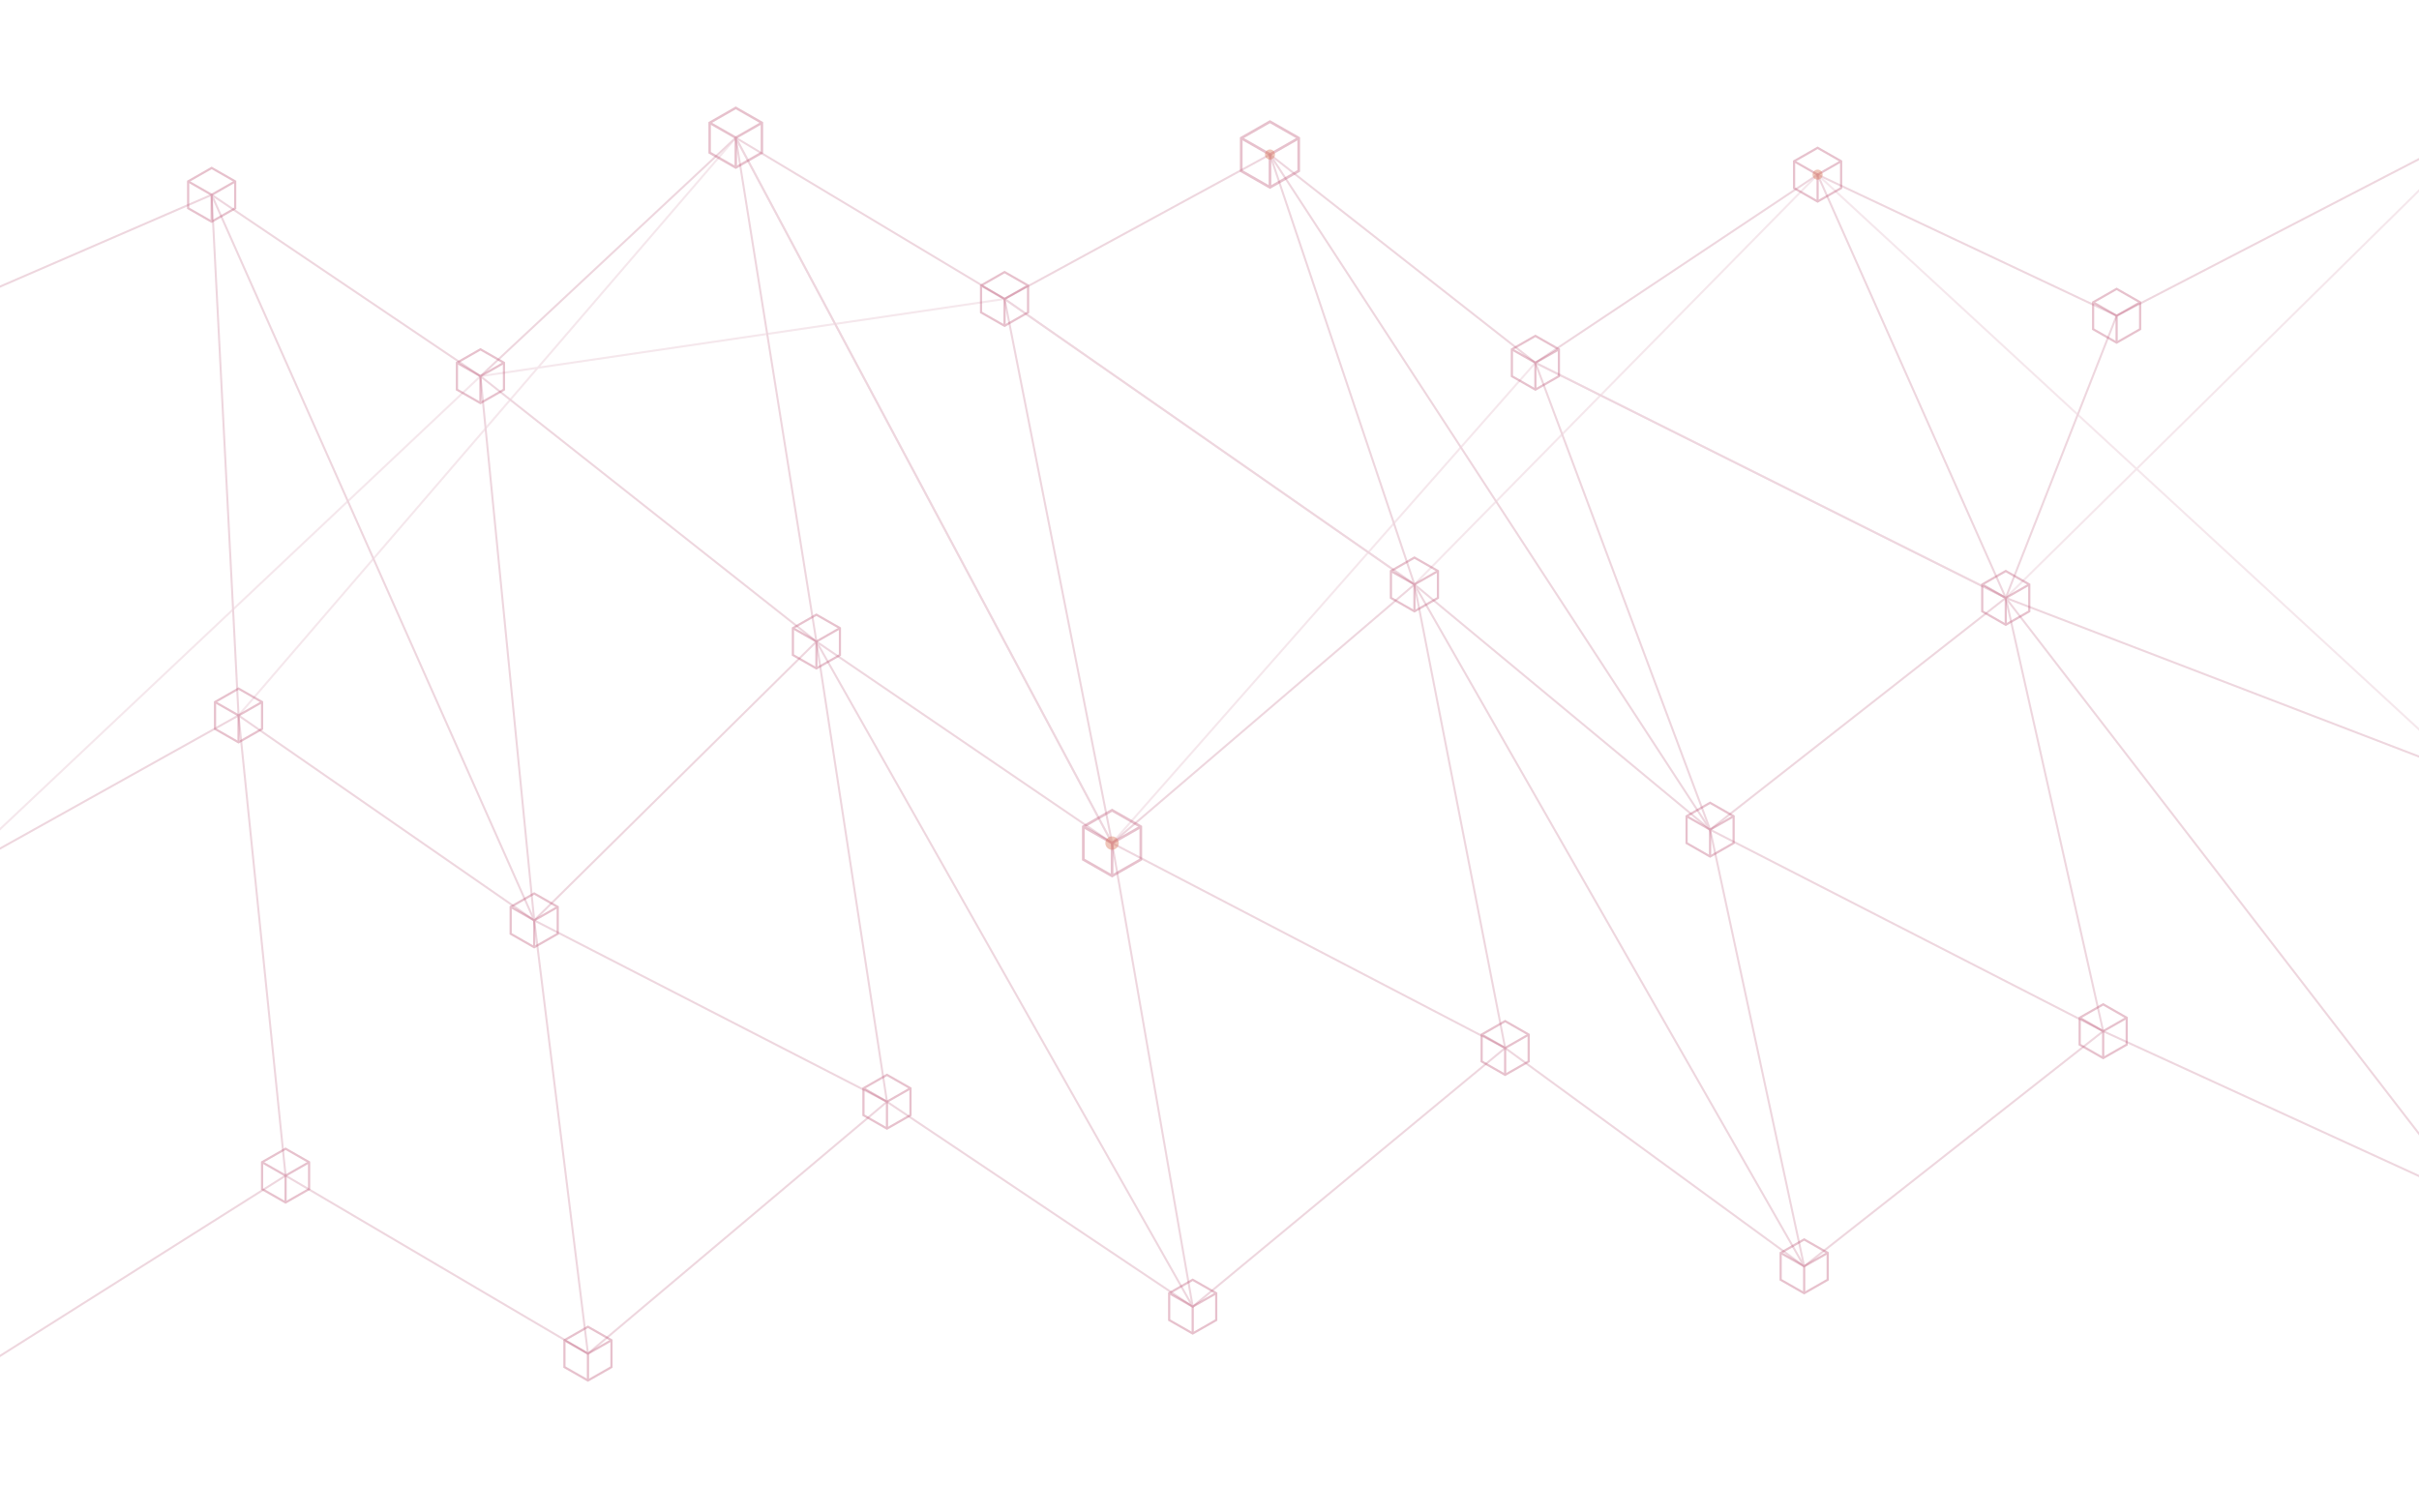
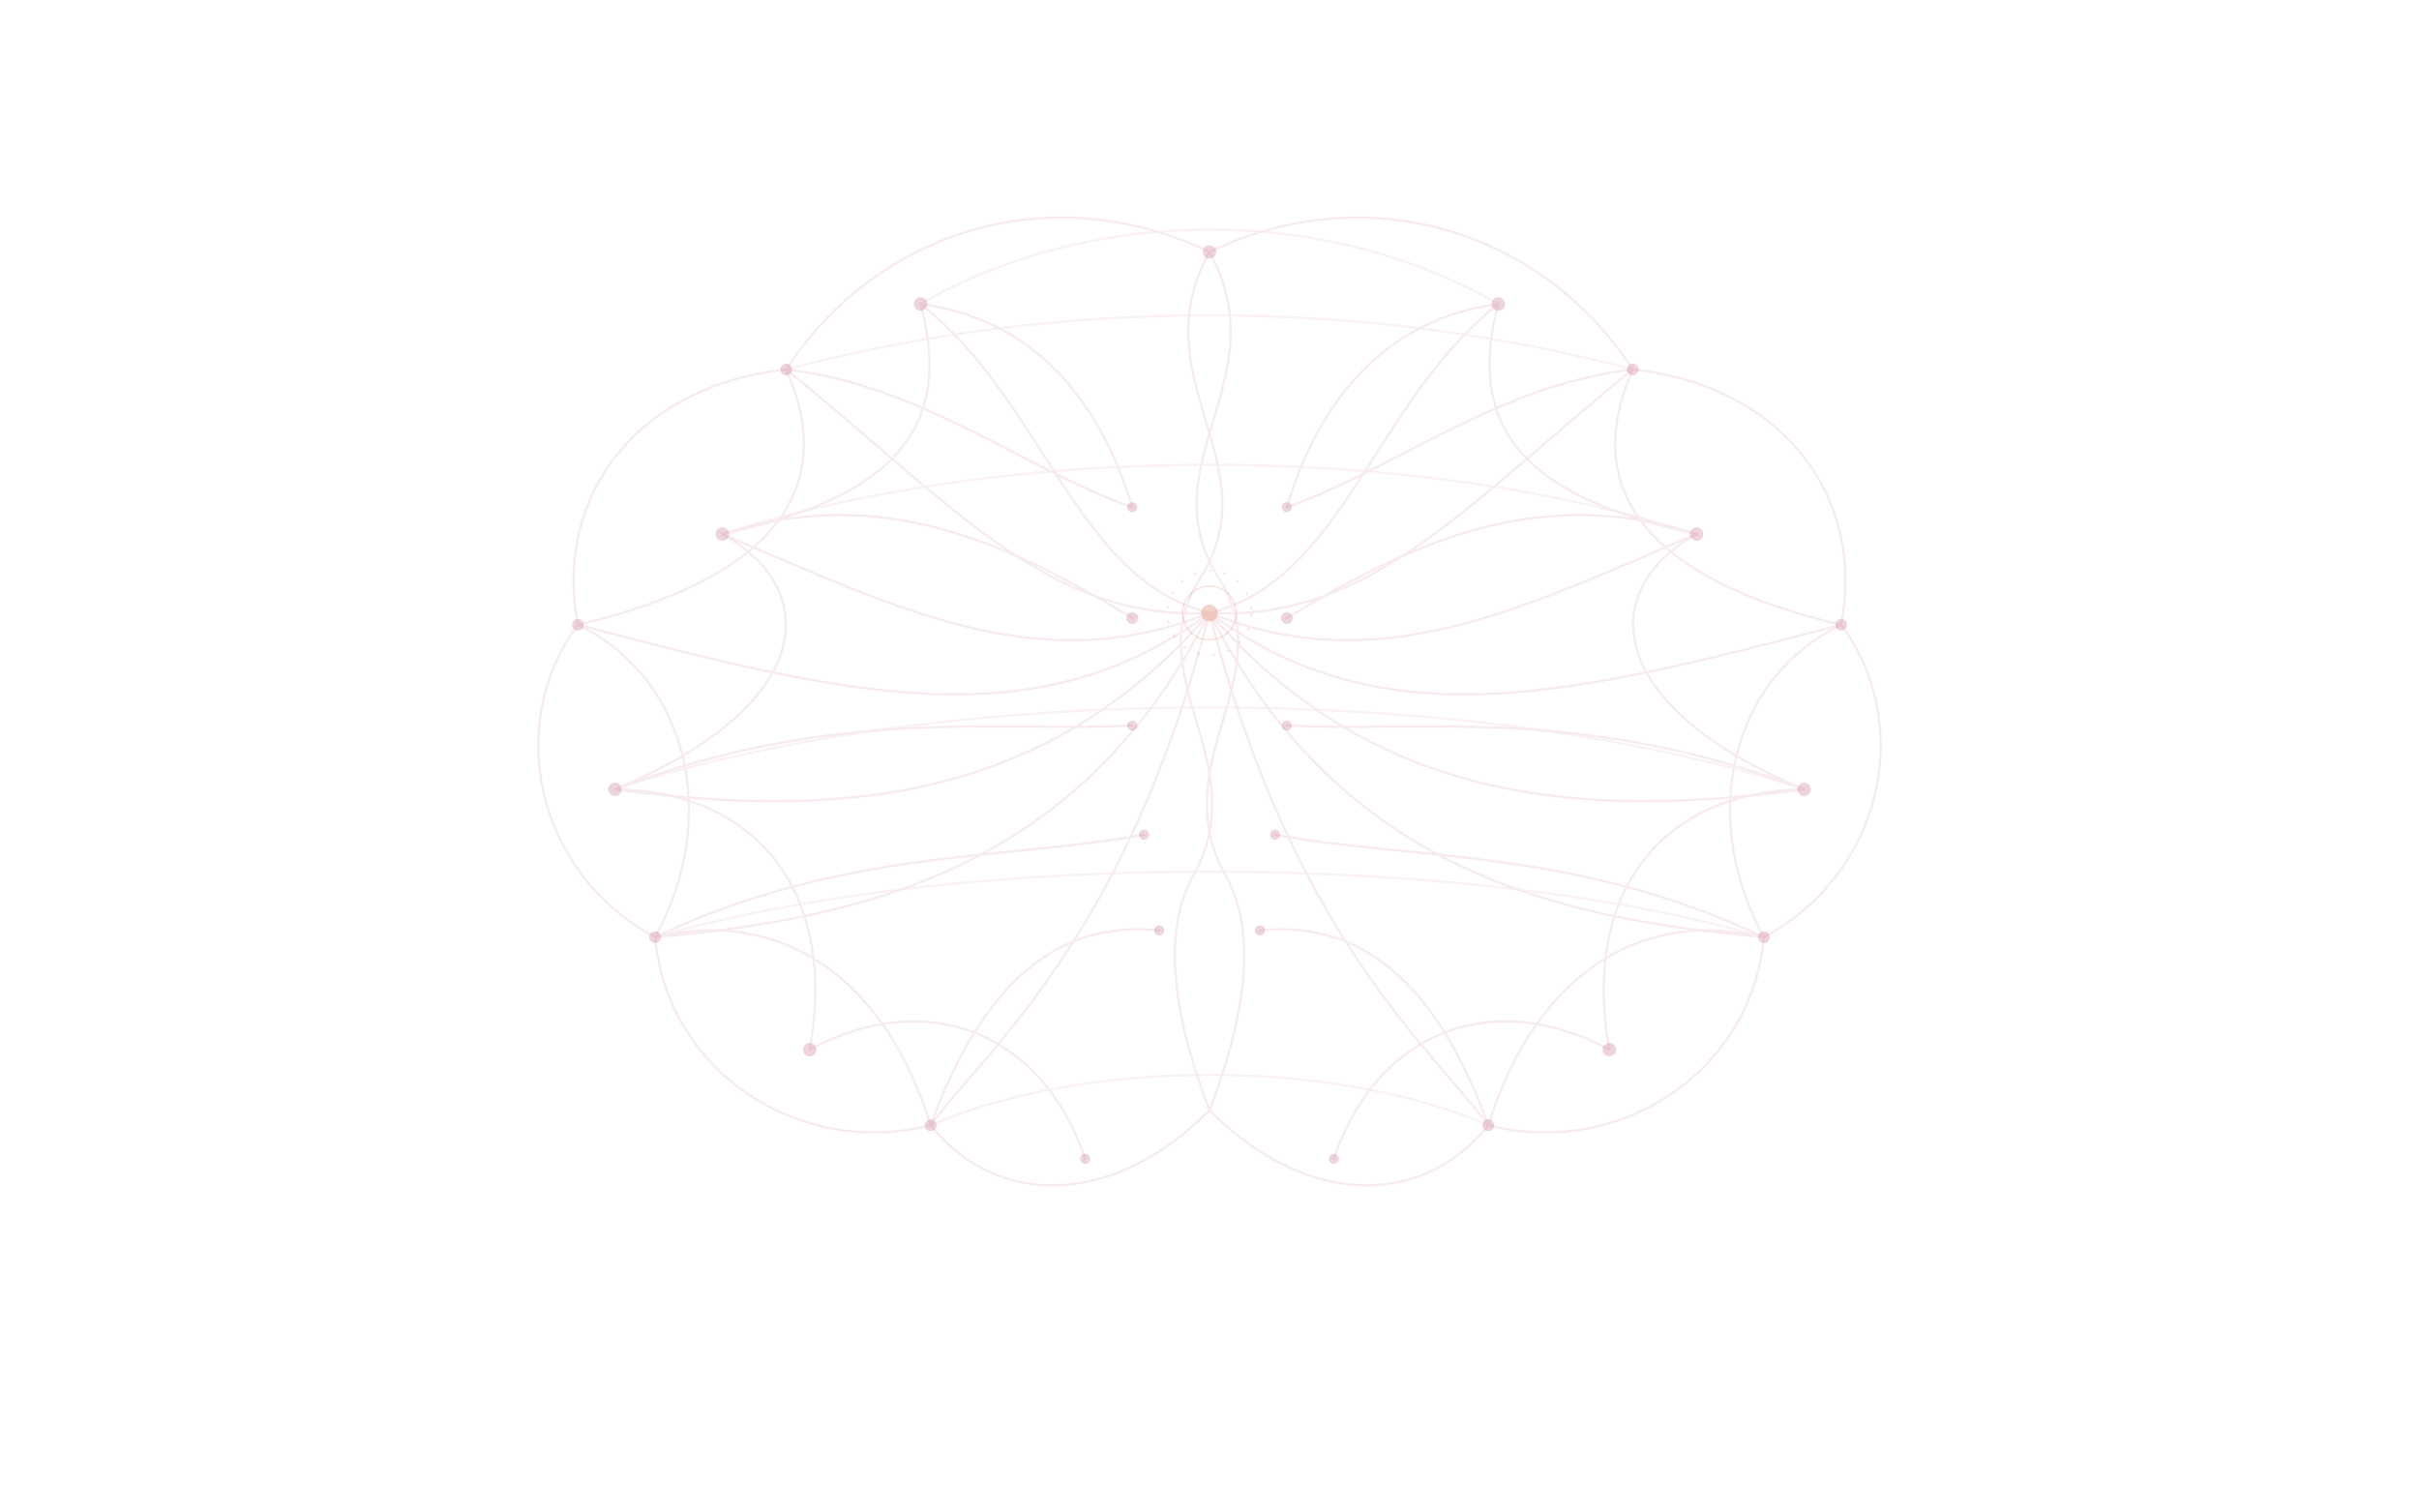
<svg xmlns="http://www.w3.org/2000/svg" viewBox="0 0 1440 900" preserveAspectRatio="xMidYMid slice">
-   <defs>
-     <symbol id="cube" viewBox="-18 -18 36 36">
-       <path d="M0-16 14-8v16L0 16-14 8V-8Z" />
-       <path d="M-14-8 0 0l14-8M0 0v16" />
-     </symbol>
-   </defs>
-   <g fill="none" stroke="#a9345b" stroke-linecap="round" stroke-width="1.2" opacity=".2">
-     <path d="M-40 188 126 116 286 224 438 82 598 178 756 92 914 216 1082 104 1260 188 1480 74" />
-     <path d="M-30 522 142 426 318 548 486 382 662 502 842 348 1018 494 1194 356 1470 462" />
-     <path d="M-20 820 170 700 350 806 528 656 710 778 896 624 1074 754 1252 614 1470 714" />
-     <path d="M126 116 142 426 170 700M286 224l32 324 32 258M438 82l48 300 42 274M598 178l64 324 48 276M756 92l86 256 54 276M914 216l104 278 56 260M1082 104l112 252 58 258M1260 188l-66 168 58 258" />
-     <path d="M126 116 318 548 528 656M286 224 486 382 710 778M438 82 662 502 896 624M598 178 842 348 1074 754M756 92 1018 494 1252 614M914 216 1194 356 1470 714" />
-     <path d="M-30 522 286 224 598 178 842 348 1082 104 1470 462M142 426 438 82 662 502 914 216 1194 356 1480 74" opacity=".58" />
+   <g fill="none" stroke="#b84a6b" stroke-linecap="round" stroke-linejoin="round" stroke-width="1.35" opacity=".11">
+     <path d="M720 150C626 105 522 137 468 220C382 229 329 293 344 372C300 431 319 520 390 558C397 638 476 690 554 670C596 722 666 716 720 661" />
+     <path d="M720 150C814 105 918 137 972 220C1058 229 1111 293 1096 372C1140 431 1121 520 1050 558C1043 638 964 690 886 670C844 722 774 716 720 661" />
+     <path d="M720 150C678 226 758 277 714 345C677 403 748 455 710 522C690 558 701 612 720 661" />
+     <path d="M720 150C762 226 682 277 726 345C763 403 692 455 730 522C750 558 739 612 720 661" />
+     <path d="M720 365C640 345 622 239 548 181M720 365C623 370 565 298 468 220M720 365C620 405 538 364 430 318M720 365C616 442 504 414 344 372M720 365C620 481 493 487 366 470M720 365C642 519 512 547 390 558M720 365C671 557 588 624 554 670" />
+     <path d="M548 181C570 262 522 298 430 318M468 220C500 292 459 345 344 372M430 318C491 352 484 421 366 470M344 372C410 404 429 487 390 558M366 470C450 471 499 531 482 625M390 558C466 540 527 583 554 670M482 625C550 588 620 613 646 690" />
+     <path d="M548 181C614 190 654 236 674 302M468 220C548 229 611 280 674 302M430 318C526 287 603 325 674 368M366 470C497 420 594 436 674 432M390 558C501 505 601 512 681 497M554 670C586 582 632 548 690 554" />
+     <path d="M720 365C800 345 818 239 892 181M720 365C817 370 875 298 972 220M720 365C820 405 902 364 1010 318M720 365C824 442 936 414 1096 372M720 365C820 481 947 487 1074 470M720 365C798 519 928 547 1050 558M720 365C769 557 852 624 886 670" />
+     <path d="M892 181C870 262 918 298 1010 318M972 220C940 292 981 345 1096 372M1010 318C949 352 956 421 1074 470M1096 372C1030 404 1011 487 1050 558M1074 470C990 471 941 531 958 625M1050 558C974 540 913 583 886 670M958 625C890 588 820 613 794 690" />
+     <path d="M892 181C826 190 786 236 766 302M972 220C892 229 829 280 766 302M1010 318C914 287 837 325 766 368M1074 470C943 420 846 436 766 432M1050 558C939 505 839 512 759 497M886 670C854 582 808 548 750 554" />
+     <path d="M548 181C650 122 790 122 892 181M468 220C630 177 810 177 972 220M430 318C602 263 838 263 1010 318M366 470C563 405 877 405 1074 470M390 558C570 506 870 506 1050 558M554 670C646 630 794 630 886 670" opacity=".72" />
  </g>
-   <g fill="none" stroke="#b84a6b" stroke-width="1.3" opacity=".34">
-     <use href="#cube" x="108" y="98" width="36" height="36" />
-     <use href="#cube" x="268" y="206" width="36" height="36" />
-     <use href="#cube" x="418" y="62" width="40" height="40" />
-     <use href="#cube" x="580" y="160" width="36" height="36" />
-     <use href="#cube" x="734" y="70" width="44" height="44" />
-     <use href="#cube" x="896" y="198" width="36" height="36" />
-     <use href="#cube" x="1064" y="86" width="36" height="36" />
-     <use href="#cube" x="1242" y="170" width="36" height="36" />
-     <use href="#cube" x="124" y="408" width="36" height="36" />
-     <use href="#cube" x="300" y="530" width="36" height="36" />
-     <use href="#cube" x="468" y="364" width="36" height="36" />
-     <use href="#cube" x="640" y="480" width="44" height="44" />
-     <use href="#cube" x="824" y="330" width="36" height="36" />
-     <use href="#cube" x="1000" y="476" width="36" height="36" />
-     <use href="#cube" x="1176" y="338" width="36" height="36" />
-     <use href="#cube" x="152" y="682" width="36" height="36" />
-     <use href="#cube" x="332" y="788" width="36" height="36" />
-     <use href="#cube" x="510" y="638" width="36" height="36" />
-     <use href="#cube" x="692" y="760" width="36" height="36" />
-     <use href="#cube" x="878" y="606" width="36" height="36" />
-     <use href="#cube" x="1056" y="736" width="36" height="36" />
-     <use href="#cube" x="1234" y="596" width="36" height="36" />
+   <g fill="#b84a6b" opacity=".24">
+     <circle cx="720" cy="150" r="4" />
+     <circle cx="548" cy="181" r="4" />
+     <circle cx="468" cy="220" r="3.5" />
+     <circle cx="430" cy="318" r="4" />
+     <circle cx="344" cy="372" r="3.5" />
+     <circle cx="366" cy="470" r="4" />
+     <circle cx="390" cy="558" r="3.5" />
+     <circle cx="482" cy="625" r="4" />
+     <circle cx="554" cy="670" r="3.5" />
+     <circle cx="646" cy="690" r="3" />
+     <circle cx="674" cy="302" r="3" />
+     <circle cx="674" cy="368" r="3.5" />
+     <circle cx="674" cy="432" r="3" />
+     <circle cx="681" cy="497" r="3" />
+     <circle cx="690" cy="554" r="3" />
+     <circle cx="892" cy="181" r="4" />
+     <circle cx="972" cy="220" r="3.5" />
+     <circle cx="1010" cy="318" r="4" />
+     <circle cx="1096" cy="372" r="3.5" />
+     <circle cx="1074" cy="470" r="4" />
+     <circle cx="1050" cy="558" r="3.5" />
+     <circle cx="958" cy="625" r="4" />
+     <circle cx="886" cy="670" r="3.5" />
+     <circle cx="794" cy="690" r="3" />
+     <circle cx="766" cy="302" r="3" />
+     <circle cx="766" cy="368" r="3.5" />
+     <circle cx="766" cy="432" r="3" />
+     <circle cx="759" cy="497" r="3" />
+     <circle cx="750" cy="554" r="3" />
  </g>
-   <g fill="#d97757" opacity=".42">
-     <circle cx="756" cy="92" r="3" />
-     <circle cx="662" cy="502" r="4" />
-     <circle cx="1082" cy="104" r="3" />
+   <g fill="none" stroke="#d97757" opacity=".18">
+     <circle cx="720" cy="365" r="16" />
+     <circle cx="720" cy="365" r="25" stroke-dasharray="2 7" />
  </g>
+   <circle cx="720" cy="365" r="5" fill="#d97757" opacity=".32" />
</svg>
